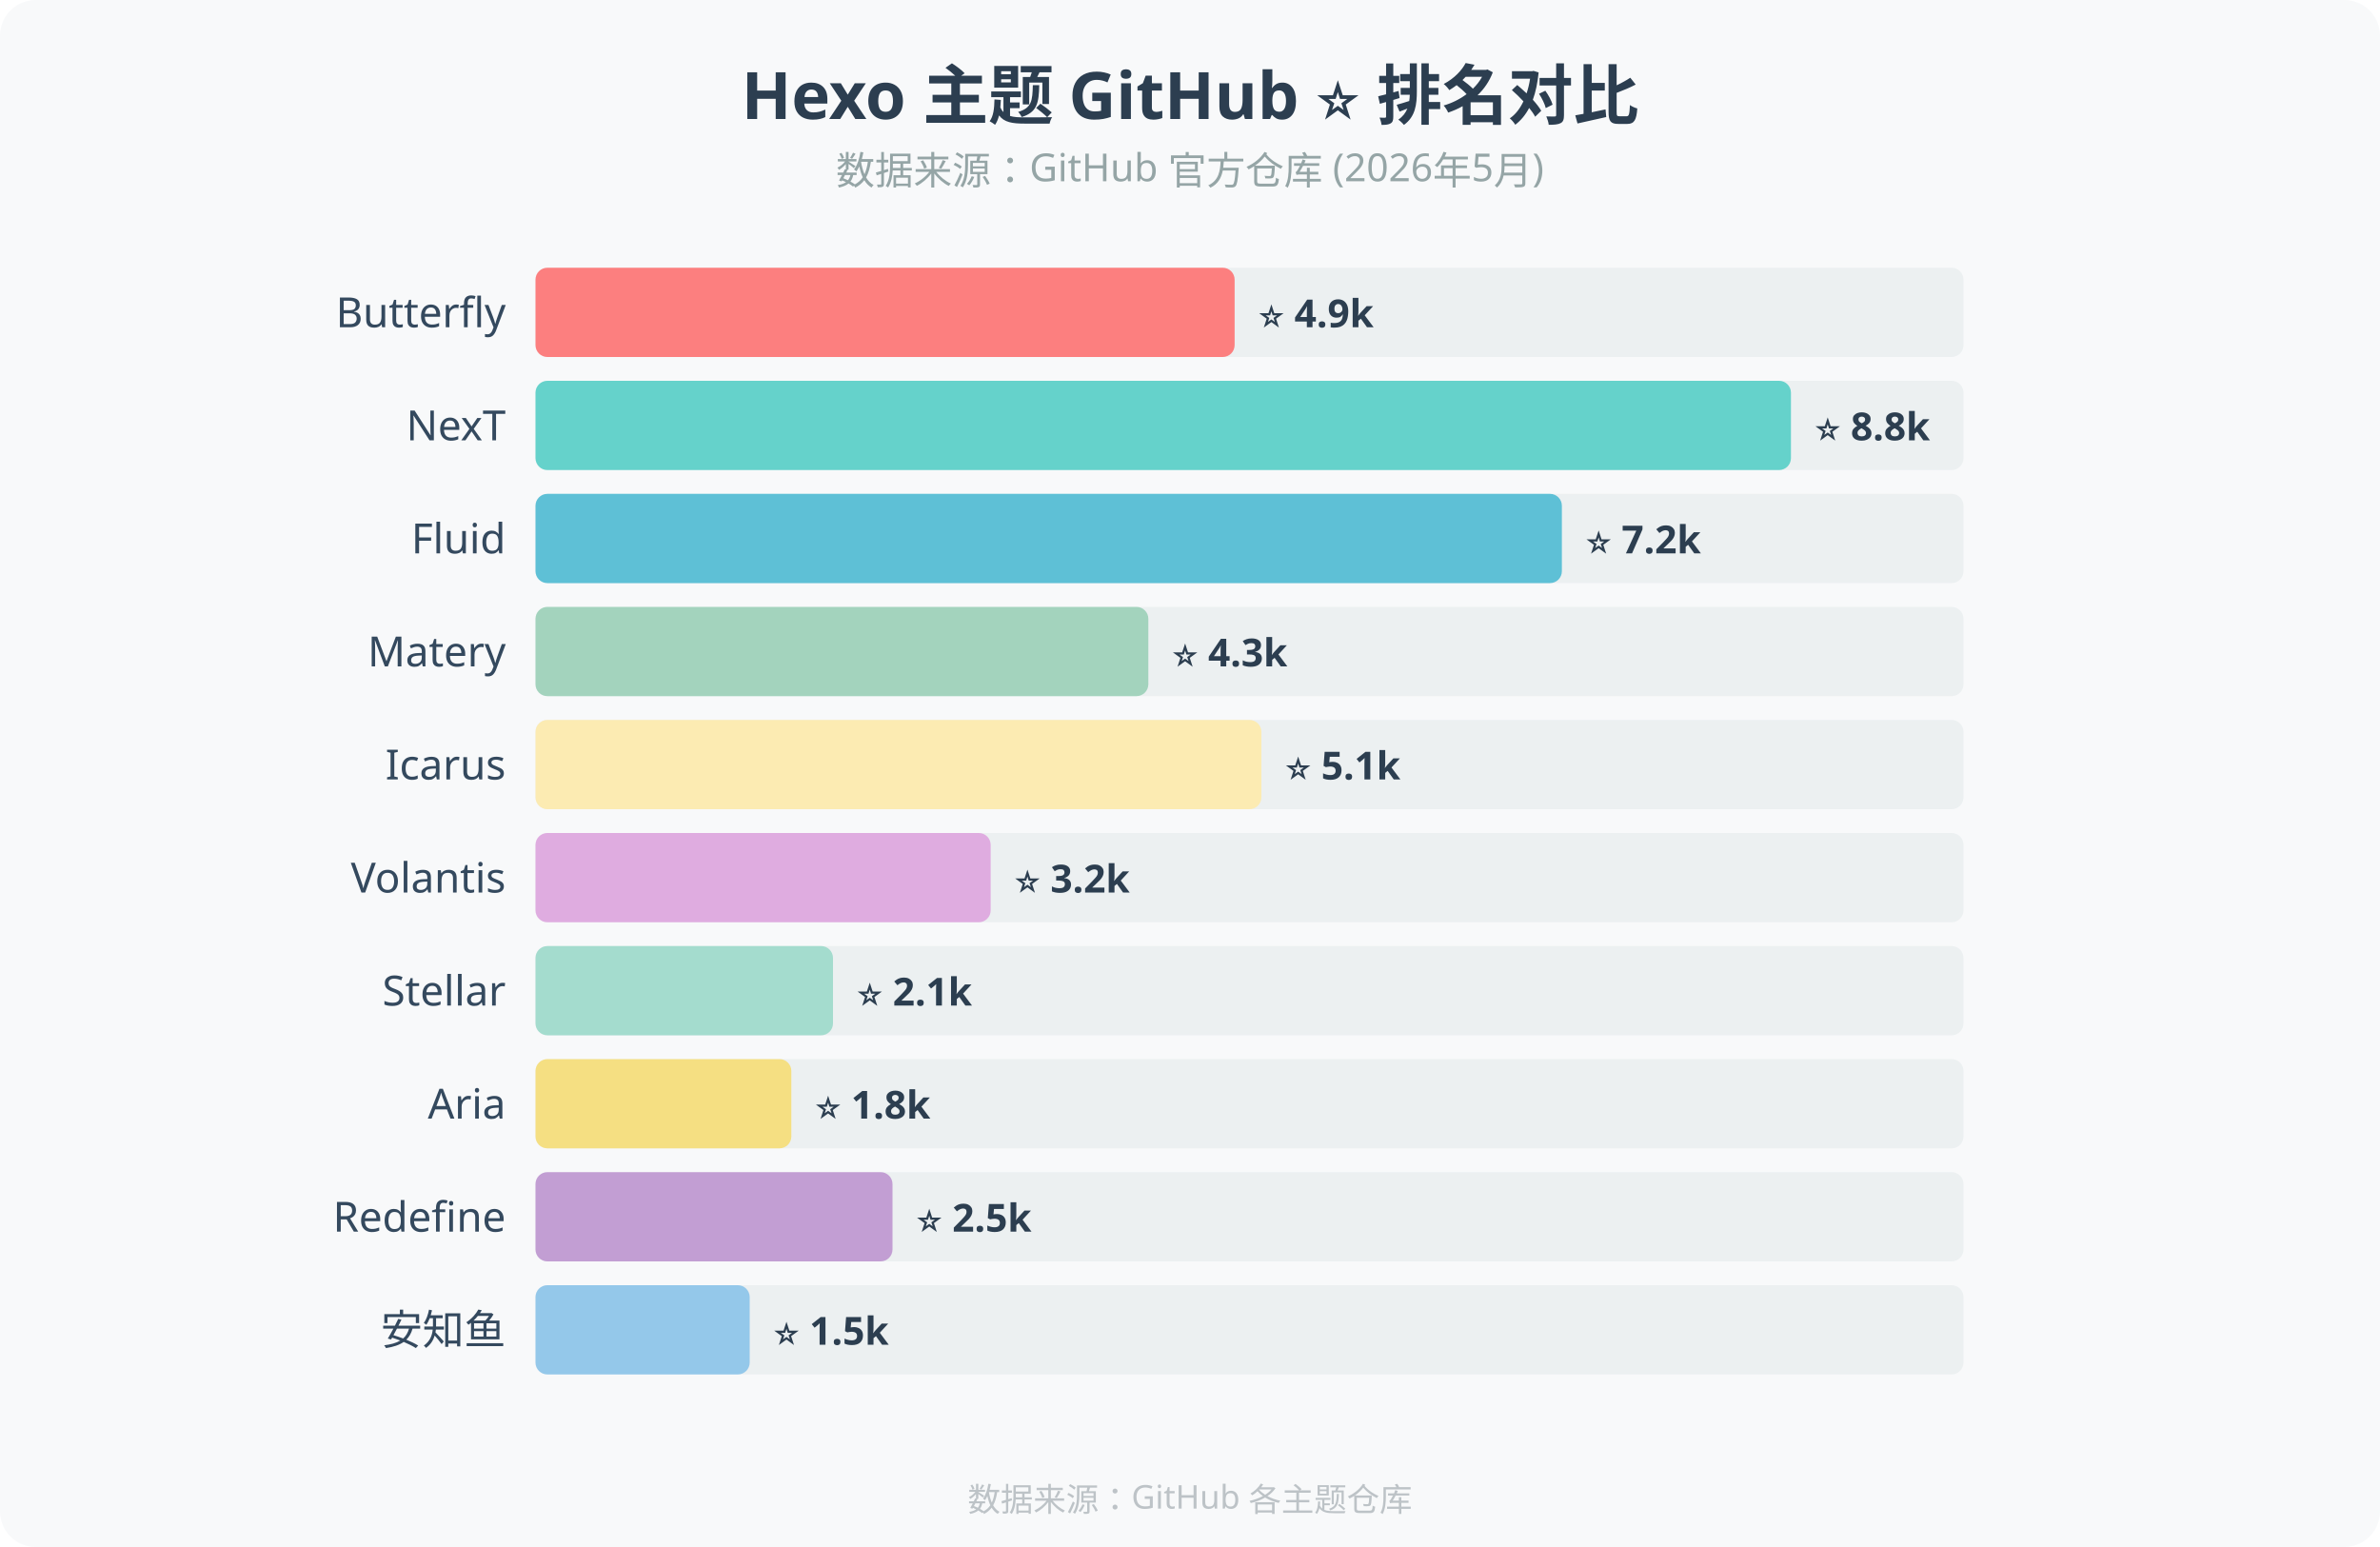
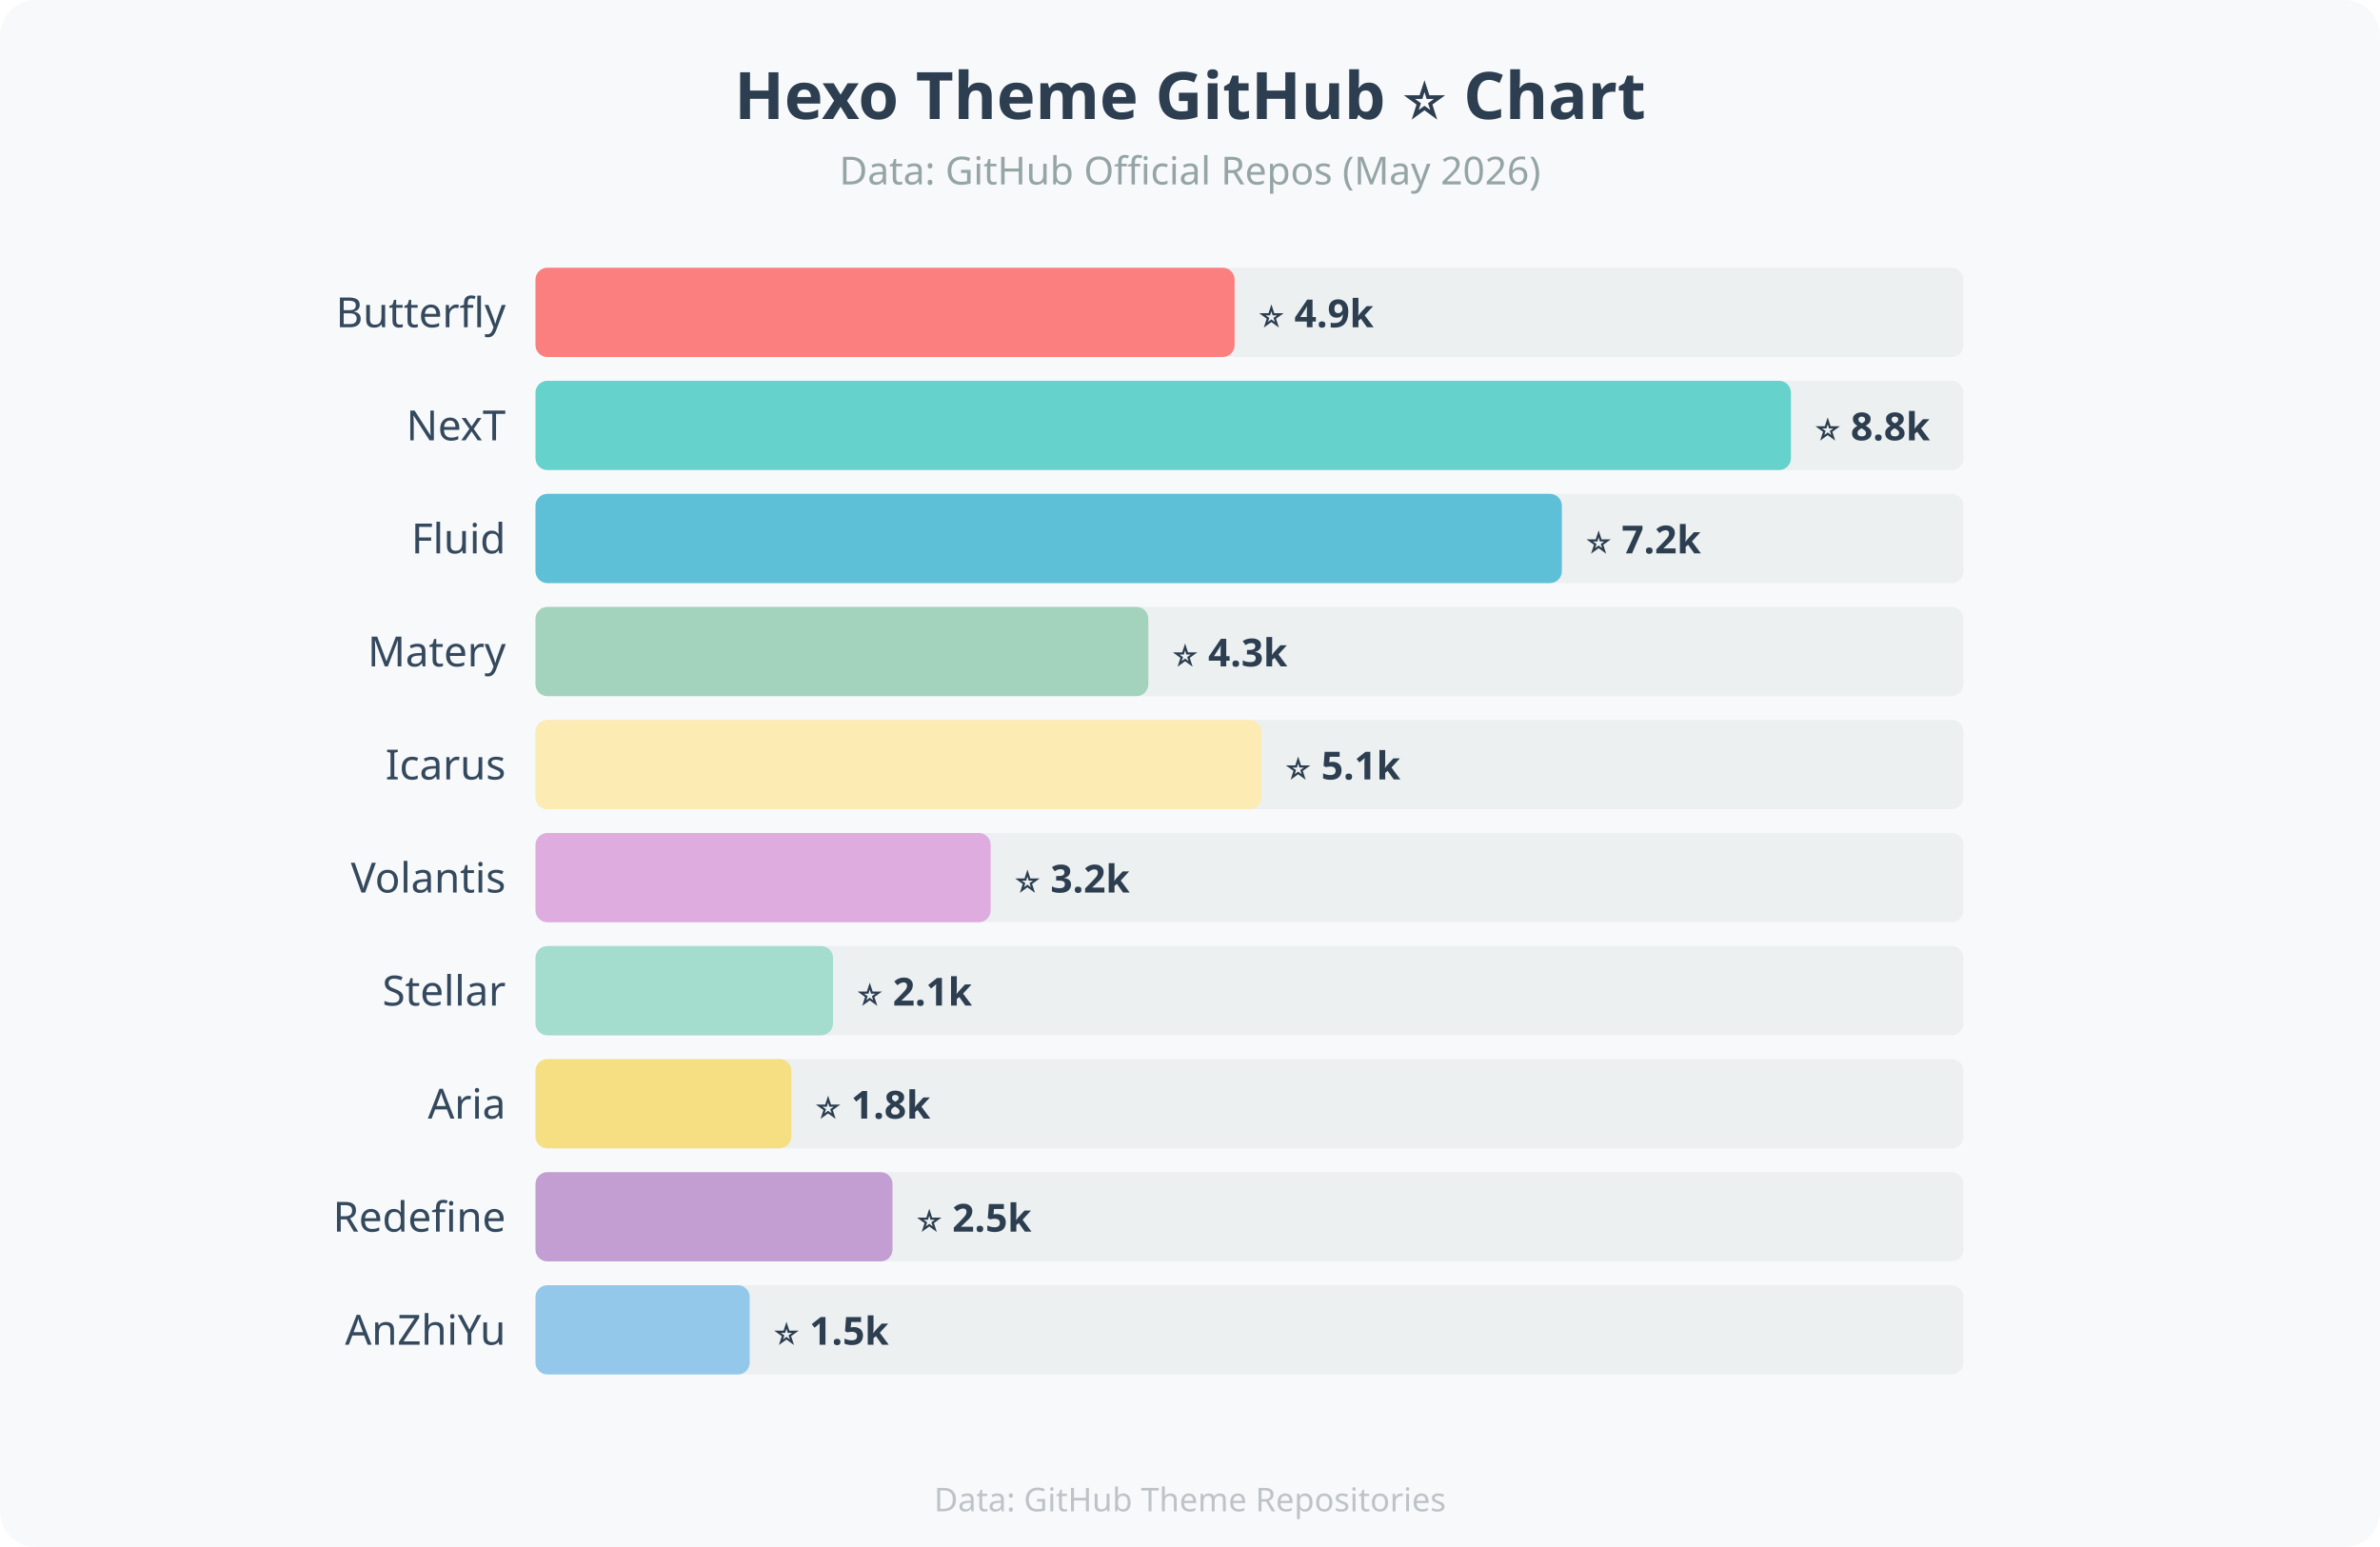
<svg xmlns="http://www.w3.org/2000/svg" viewBox="0 0 800 520">
  <rect width="100%" height="100%" fill="#ffffff" />
  <rect x="0" y="0" width="100%" height="100%" fill="#f8f9fa" rx="12" />
-   <text x="400" y="40" text-anchor="middle" font-family="sans-serif" font-size="22" font-weight="bold" fill="#2c3e50">Hexo 主题 GitHub ⭐ 排名对比</text>
-   <text x="400" y="62" text-anchor="middle" font-family="sans-serif" font-size="13" fill="#95a5a6">数据来源：GitHub 官方仓库 (2026年5月)</text>
+   <text x="400" y="40" text-anchor="middle" font-family="sans-serif" font-size="22" font-weight="bold" fill="#2c3e50">Hexo Theme GitHub ⭐ Chart</text>
+   <text x="400" y="62" text-anchor="middle" font-family="sans-serif" font-size="13" fill="#95a5a6">Data: GitHub Official Repos (May 2026)</text>
  <text x="170" y="110" text-anchor="end" font-family="sans-serif" font-size="14" fill="#34495e">Butterfly</text>
  <rect x="180" y="90" width="480" height="30" rx="4" fill="#ecf0f1" />
  <rect x="180" y="90" width="235" height="30" rx="4" fill="#FF6B6B" opacity="0.85" />
  <text x="423" y="110" font-family="sans-serif" font-size="13" font-weight="bold" fill="#2c3e50">⭐ 4.9k</text>
  <text x="170" y="148" text-anchor="end" font-family="sans-serif" font-size="14" fill="#34495e">NexT</text>
  <rect x="180" y="128" width="480" height="30" rx="4" fill="#ecf0f1" />
  <rect x="180" y="128" width="422" height="30" rx="4" fill="#4ECDC4" opacity="0.85" />
  <text x="610" y="148" font-family="sans-serif" font-size="13" font-weight="bold" fill="#2c3e50">⭐ 8.8k</text>
  <text x="170" y="186" text-anchor="end" font-family="sans-serif" font-size="14" fill="#34495e">Fluid</text>
  <rect x="180" y="166" width="480" height="30" rx="4" fill="#ecf0f1" />
  <rect x="180" y="166" width="345" height="30" rx="4" fill="#45B7D1" opacity="0.85" />
  <text x="533" y="186" font-family="sans-serif" font-size="13" font-weight="bold" fill="#2c3e50">⭐ 7.2k</text>
  <text x="170" y="224" text-anchor="end" font-family="sans-serif" font-size="14" fill="#34495e">Matery</text>
  <rect x="180" y="204" width="480" height="30" rx="4" fill="#ecf0f1" />
  <rect x="180" y="204" width="206" height="30" rx="4" fill="#96CEB4" opacity="0.85" />
  <text x="394" y="224" font-family="sans-serif" font-size="13" font-weight="bold" fill="#2c3e50">⭐ 4.3k</text>
  <text x="170" y="262" text-anchor="end" font-family="sans-serif" font-size="14" fill="#34495e">Icarus</text>
  <rect x="180" y="242" width="480" height="30" rx="4" fill="#ecf0f1" />
  <rect x="180" y="242" width="244" height="30" rx="4" fill="#FFEAA7" opacity="0.85" />
  <text x="432" y="262" font-family="sans-serif" font-size="13" font-weight="bold" fill="#2c3e50">⭐ 5.1k</text>
  <text x="170" y="300" text-anchor="end" font-family="sans-serif" font-size="14" fill="#34495e">Volantis</text>
  <rect x="180" y="280" width="480" height="30" rx="4" fill="#ecf0f1" />
  <rect x="180" y="280" width="153" height="30" rx="4" fill="#DDA0DD" opacity="0.85" />
  <text x="341" y="300" font-family="sans-serif" font-size="13" font-weight="bold" fill="#2c3e50">⭐ 3.2k</text>
  <text x="170" y="338" text-anchor="end" font-family="sans-serif" font-size="14" fill="#34495e">Stellar</text>
  <rect x="180" y="318" width="480" height="30" rx="4" fill="#ecf0f1" />
  <rect x="180" y="318" width="100" height="30" rx="4" fill="#98D8C8" opacity="0.85" />
  <text x="288" y="338" font-family="sans-serif" font-size="13" font-weight="bold" fill="#2c3e50">⭐ 2.1k</text>
  <text x="170" y="376" text-anchor="end" font-family="sans-serif" font-size="14" fill="#34495e">Aria</text>
  <rect x="180" y="356" width="480" height="30" rx="4" fill="#ecf0f1" />
  <rect x="180" y="356" width="86" height="30" rx="4" fill="#F7DC6F" opacity="0.85" />
  <text x="274" y="376" font-family="sans-serif" font-size="13" font-weight="bold" fill="#2c3e50">⭐ 1.8k</text>
  <text x="170" y="414" text-anchor="end" font-family="sans-serif" font-size="14" fill="#34495e">Redefine</text>
  <rect x="180" y="394" width="480" height="30" rx="4" fill="#ecf0f1" />
  <rect x="180" y="394" width="120" height="30" rx="4" fill="#BB8FCE" opacity="0.85" />
  <text x="308" y="414" font-family="sans-serif" font-size="13" font-weight="bold" fill="#2c3e50">⭐ 2.5k</text>
-   <text x="170" y="452" text-anchor="end" font-family="sans-serif" font-size="14" fill="#34495e">安知鱼</text>
+   <text x="170" y="452" text-anchor="end" font-family="sans-serif" font-size="14" fill="#34495e">AnZhiYu</text>
  <rect x="180" y="432" width="480" height="30" rx="4" fill="#ecf0f1" />
  <rect x="180" y="432" width="72" height="30" rx="4" fill="#85C1E9" opacity="0.85" />
  <text x="260" y="452" font-family="sans-serif" font-size="13" font-weight="bold" fill="#2c3e50">⭐ 1.5k</text>
-   <text x="400" y="508" text-anchor="middle" font-family="sans-serif" font-size="11" fill="#bdc3c7">数据来源：GitHub 各主题仓库</text>
+   <text x="400" y="508" text-anchor="middle" font-family="sans-serif" font-size="11" fill="#bdc3c7">Data: GitHub Theme Repositories</text>
</svg>
